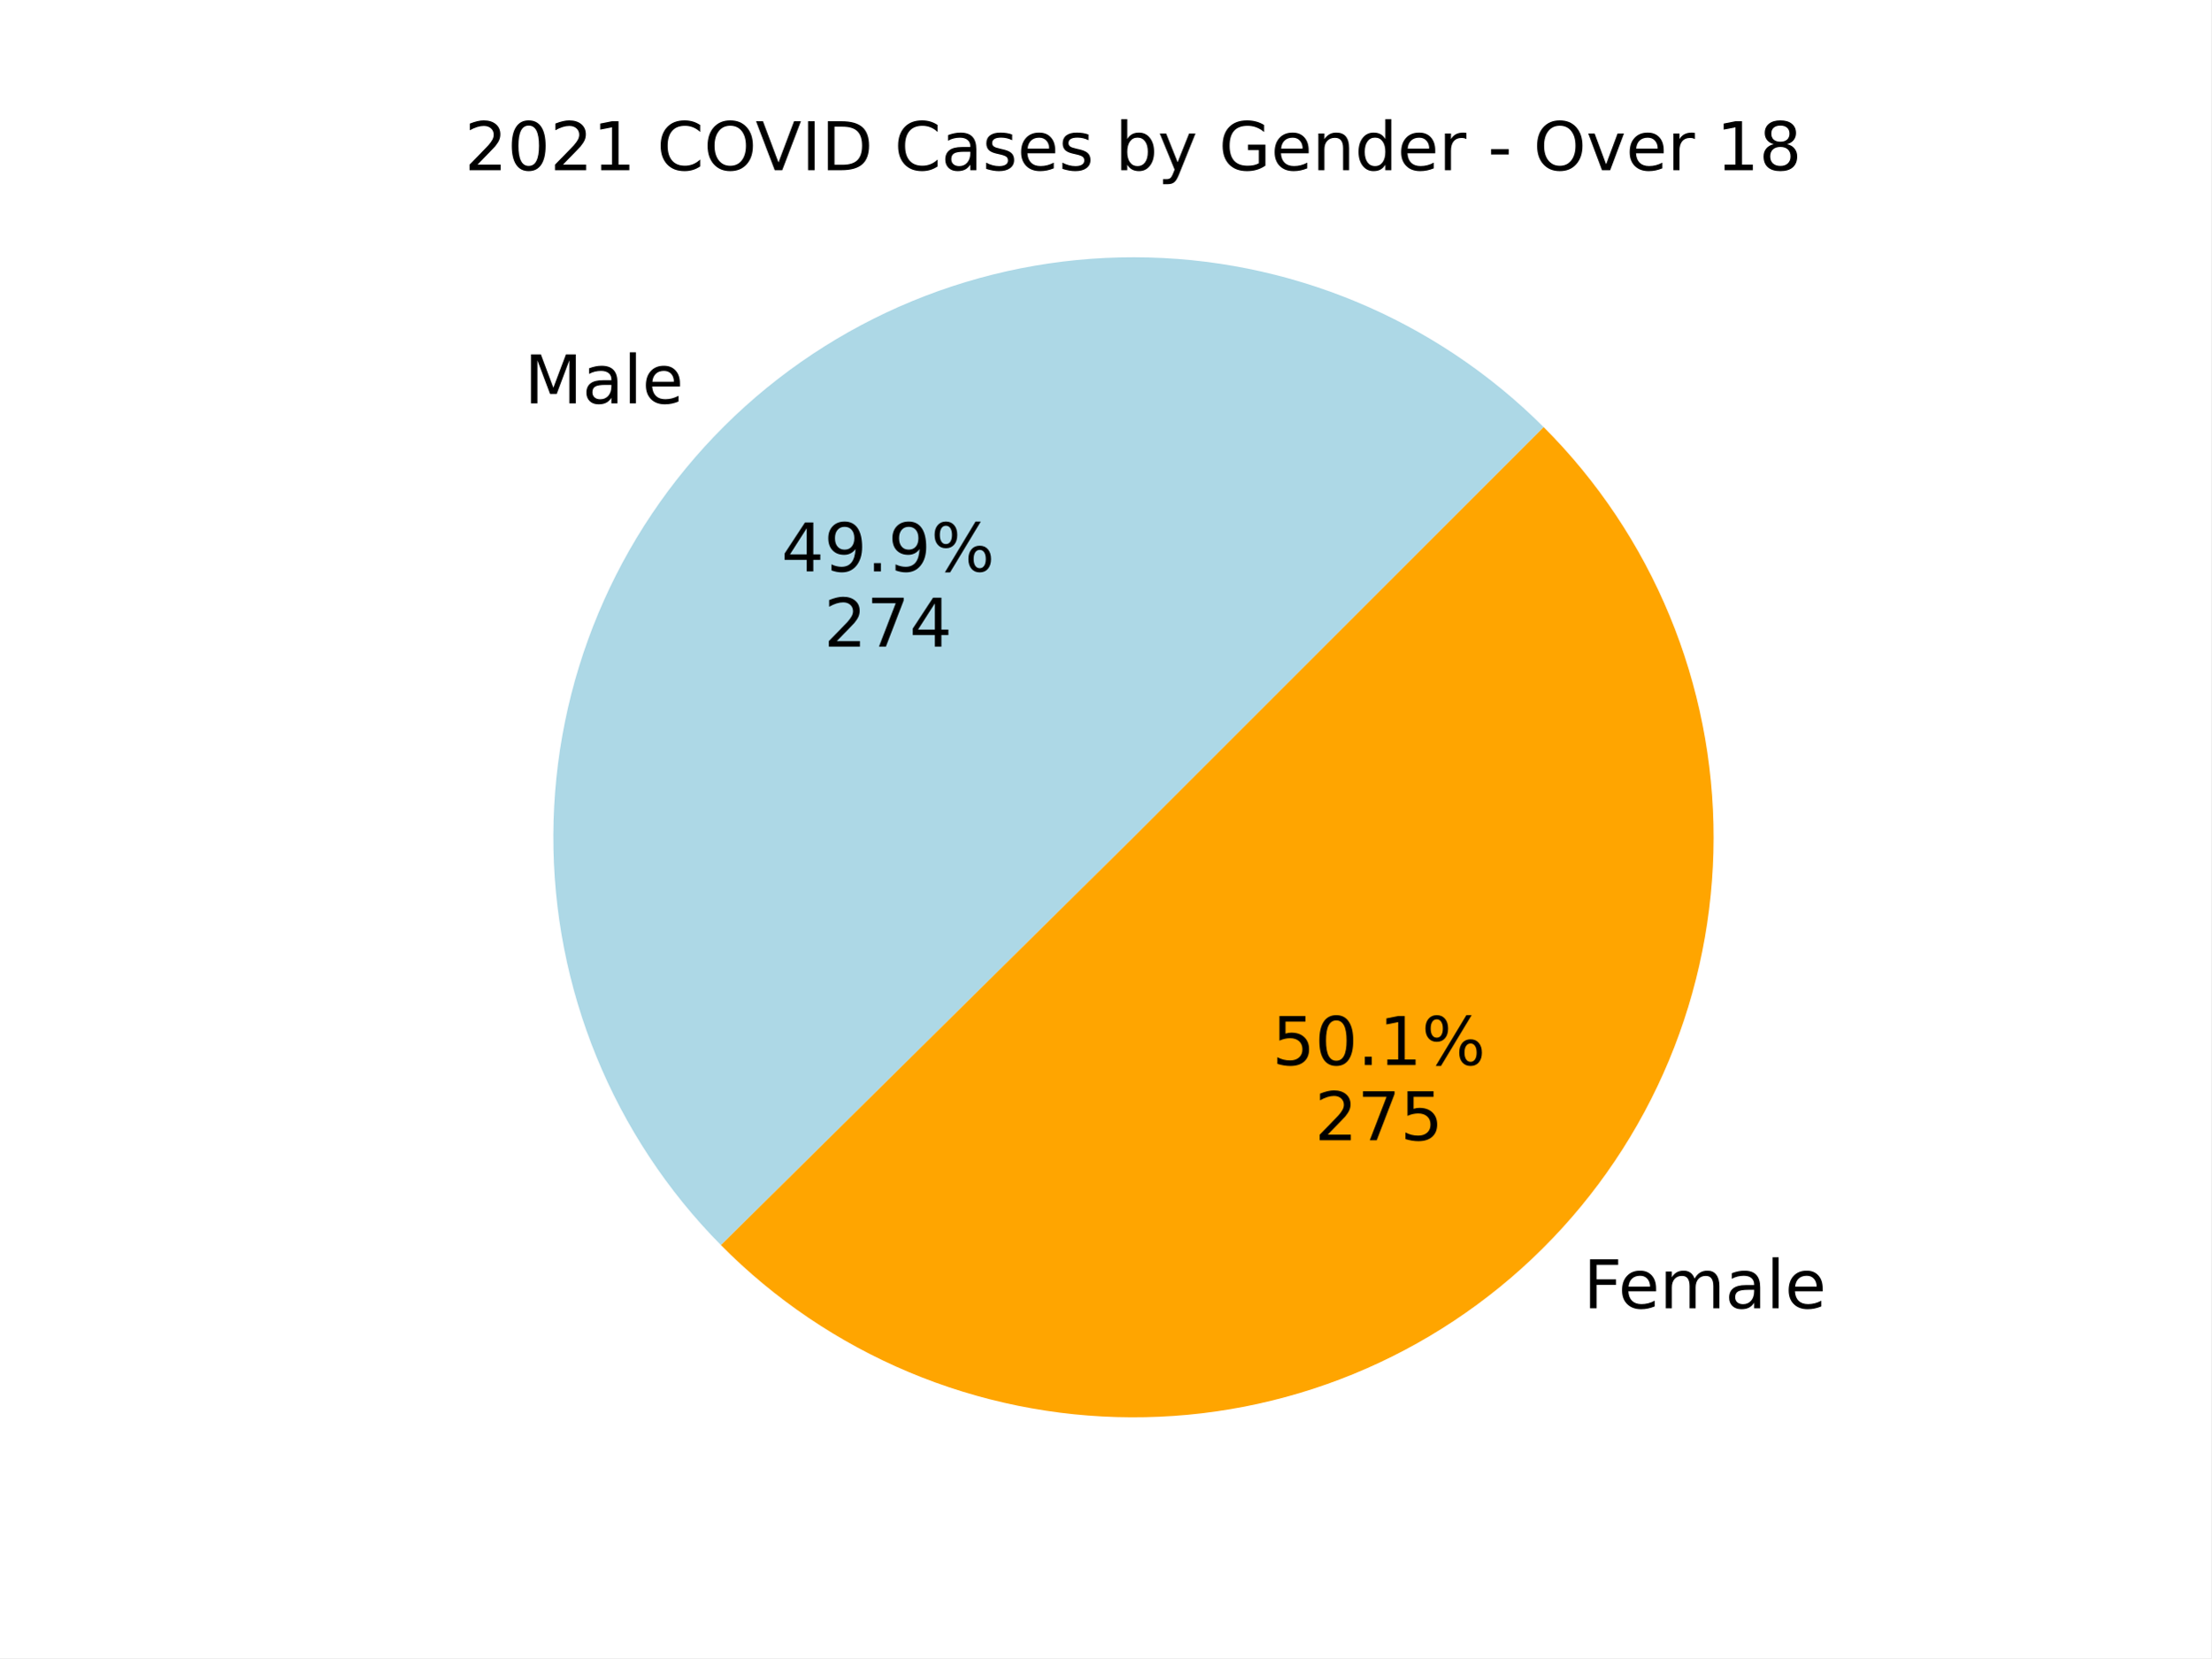
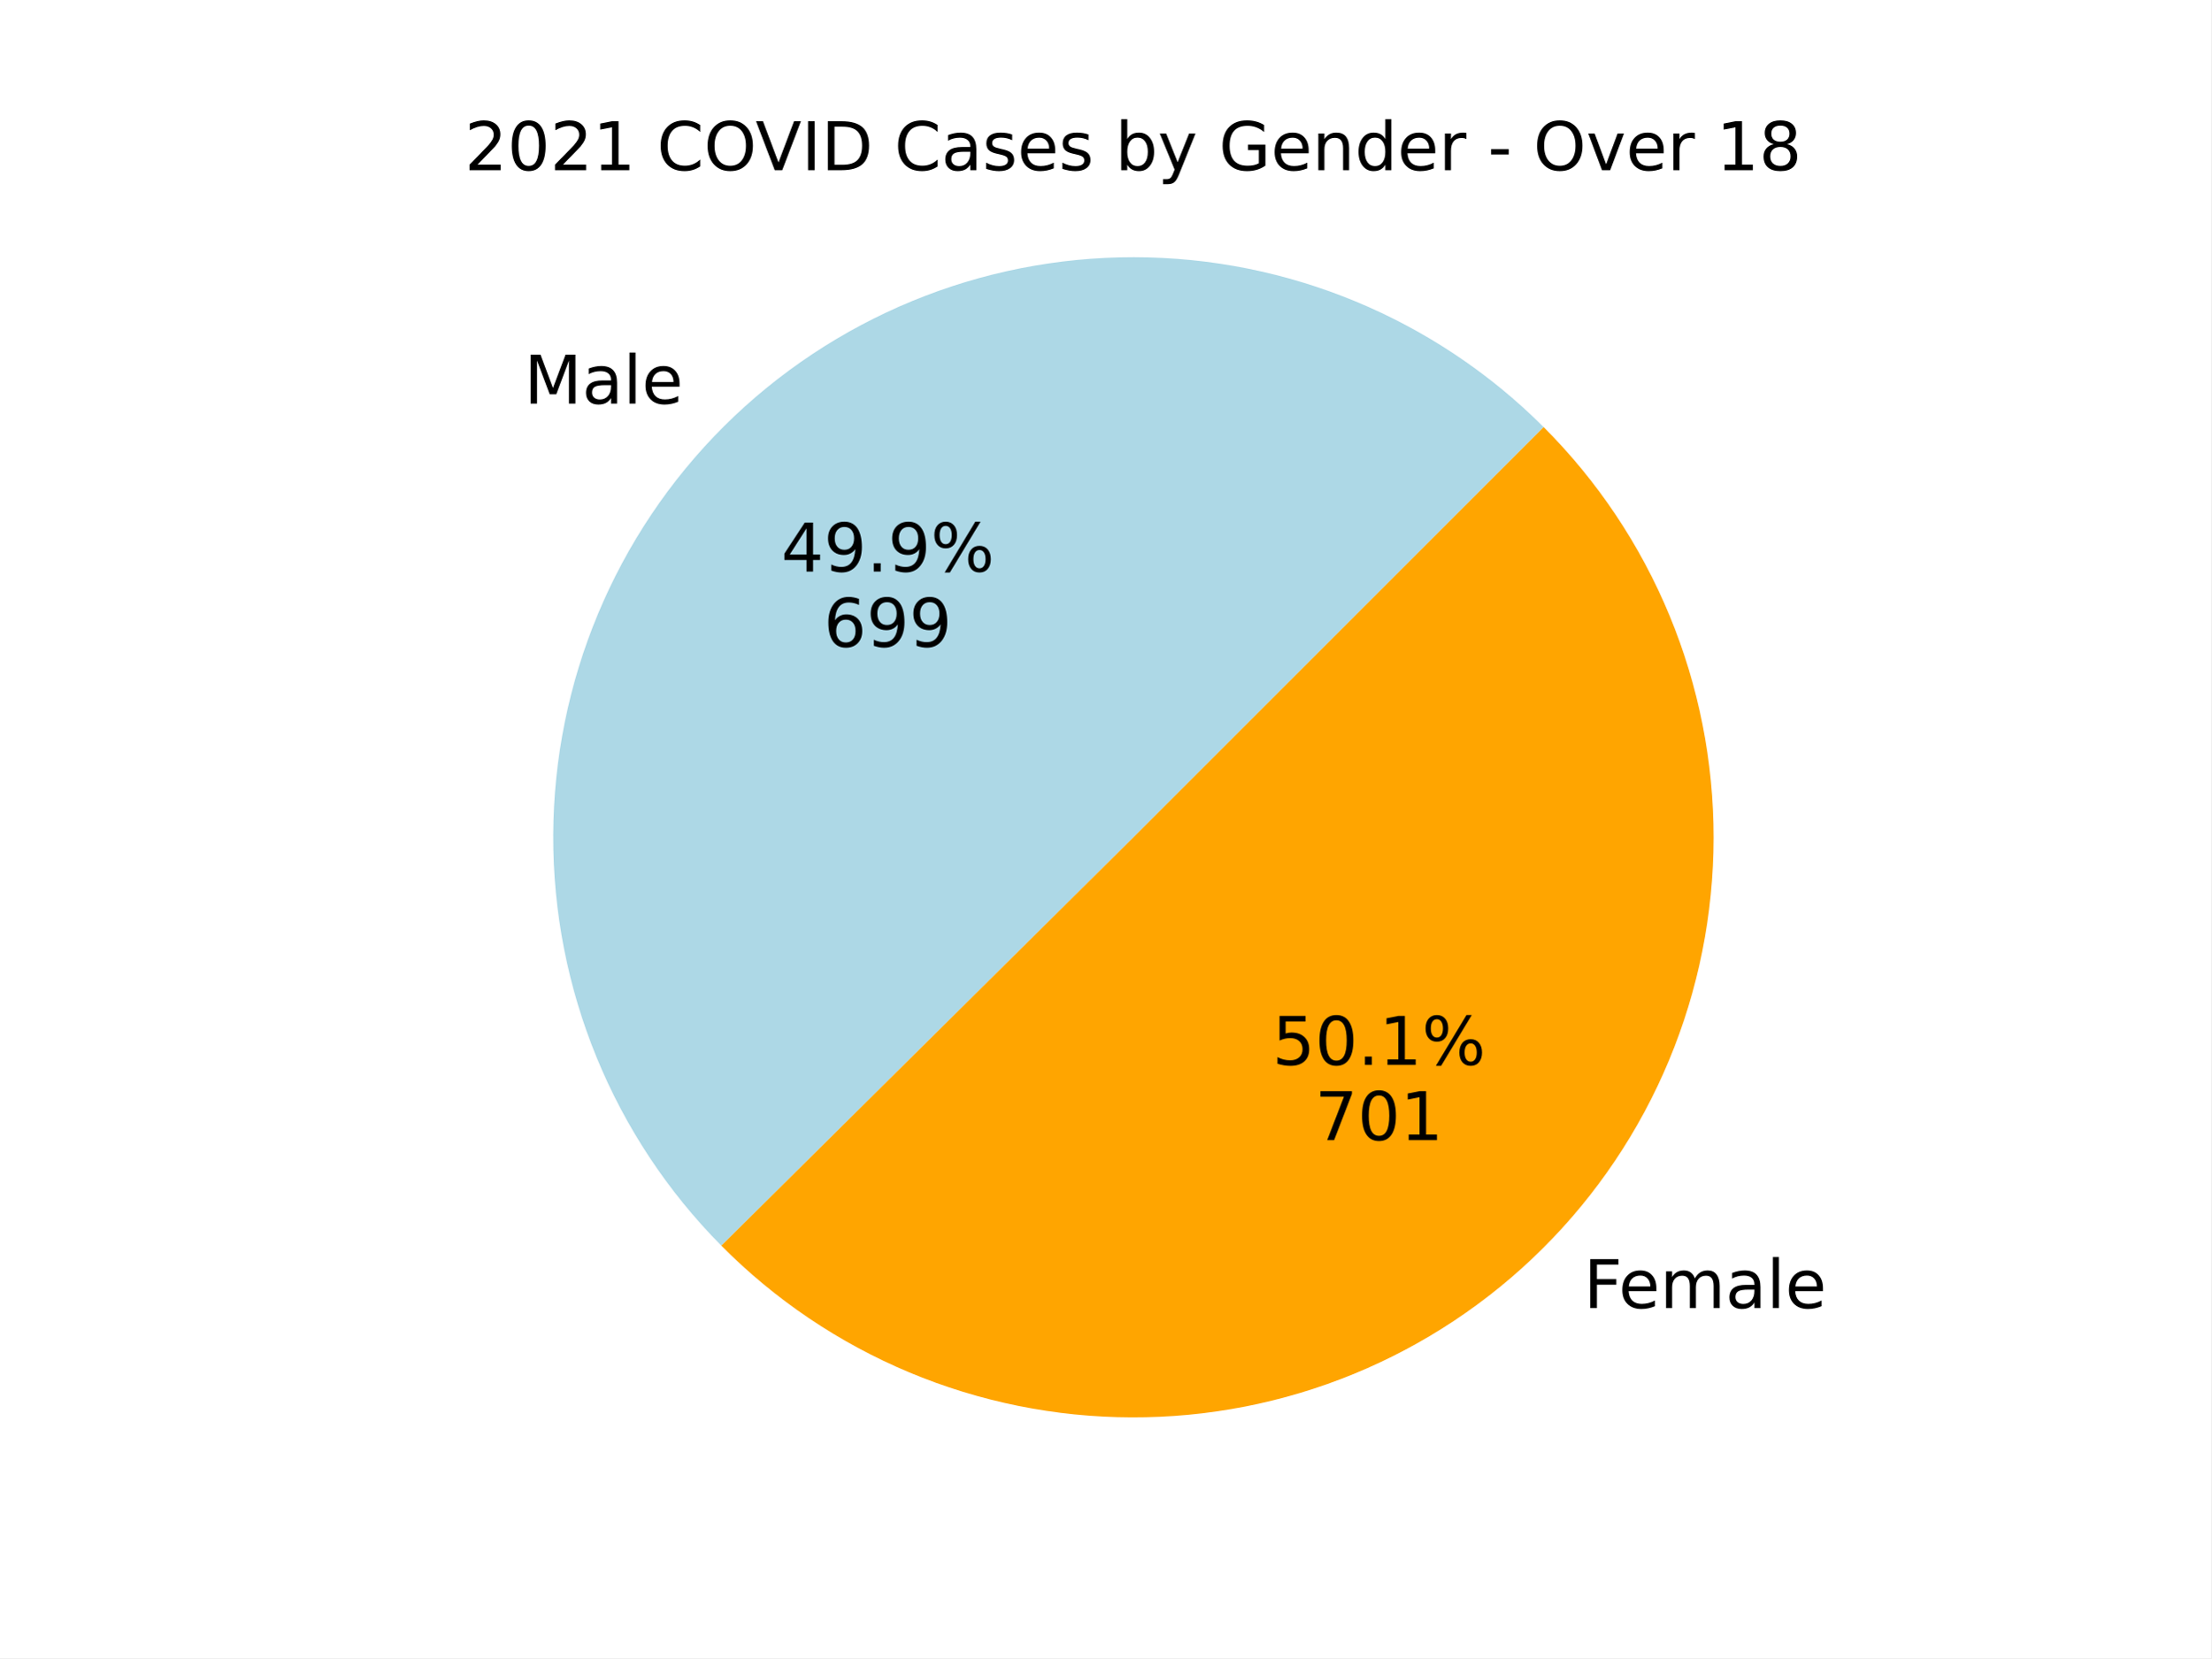
- <svg xmlns="http://www.w3.org/2000/svg" xmlns:xlink="http://www.w3.org/1999/xlink" height="345.6pt" version="1.1" viewBox="0 0 460.8 345.6" width="460.8pt">
+ <svg xmlns="http://www.w3.org/2000/svg" xmlns:xlink="http://www.w3.org/1999/xlink" width="460.8pt" height="345.6pt" viewBox="0 0 460.8 345.6" version="1.1">
  <defs>
-     <style type="text/css">*{stroke-linecap:butt;stroke-linejoin:round;}</style>
+     <style type="text/css">*{stroke-linejoin: round; stroke-linecap: butt}</style>
  </defs>
  <g id="figure_1">
    <g id="patch_1">
-       <path d="M 0 345.6  L 460.8 345.6  L 460.8 0  L 0 0  z " style="fill:#ffffff;" />
+       <path d="M 0 345.6  L 460.8 345.6  L 460.8 0  L 0 0  z " style="fill: #ffffff" />
    </g>
    <g id="axes_1">
      <g id="patch_2">
-         <path d="M 321.709 89.025  C 299.086 66.403 268.383 53.66 236.39 53.614  C 204.396 53.568 173.657 66.223 150.97 88.781  C 128.283 111.339 115.452 142.005 115.314 173.998  C 115.177 205.992 127.744 236.766 150.237 259.518  L 236.217 174.517  L 321.709 89.025  z " style="fill:#add8e6;" />
+         <path d="M 321.705 89.019  C 299.071 66.385 268.35 53.64 236.34 53.604  C 204.331 53.568 173.581 66.244 150.896 88.828  C 128.211 111.411 115.397 142.103 115.29 174.113  C 115.182 206.122 127.789 236.9 150.322 259.635  L 236.205 174.519  L 321.705 89.019  z " style="fill: #add8e6" />
      </g>
      <g id="patch_3">
-         <path d="M 150.237 259.518  C 161.42 270.83 174.726 279.824 189.39 285.985  C 204.055 292.145 219.792 295.351 235.698 295.42  C 251.604 295.488 267.368 292.417 282.085 286.382  C 296.802 280.348 310.184 271.468 321.464 260.253  C 332.743 249.038 341.699 235.707 347.818 221.025  C 353.936 206.342 357.098 190.596 357.12 174.69  C 357.143 158.784 354.027 143.029 347.95 128.329  C 341.874 113.63 332.956 100.273 321.709 89.025  L 236.217 174.517  L 150.237 259.518  z " style="fill:#ffa500;" />
+         <path d="M 150.322 259.635  C 161.515 270.929 174.827 279.906 189.494 286.048  C 204.161 292.191 219.896 295.381 235.798 295.434  C 251.699 295.488 267.456 292.404 282.164 286.36  C 296.871 280.316 310.244 271.43 321.513 260.211  C 332.782 248.993 341.728 235.66 347.838 220.98  C 353.948 206.299 357.102 190.556 357.12 174.655  C 357.138 158.754 354.019 143.004 347.942 128.31  C 341.865 113.615 332.949 100.263 321.705 89.019  L 236.205 174.519  L 150.322 259.635  z " style="fill: #ffa500" />
      </g>
      <g id="matplotlib.axis_1" />
      <g id="matplotlib.axis_2" />
      <g id="text_1">
-         <g transform="translate(109.2828 84.07075)scale(0.14 -0.14)">
+         <g transform="translate(109.2031 84.1215)scale(0.14 -0.14)">
          <defs>
-             <path d="M 9.812 72.906  L 24.516 72.906  L 43.109 23.297  L 61.812 72.906  L 76.516 72.906  L 76.516 0  L 66.891 0  L 66.891 64.016  L 48.094 14.016  L 38.188 14.016  L 19.391 64.016  L 19.391 0  L 9.812 0  z " id="DejaVuSans-77" />
-             <path d="M 34.281 27.484  Q 23.391 27.484 19.188 25  Q 14.984 22.516 14.984 16.5  Q 14.984 11.719 18.141 8.906  Q 21.297 6.109 26.703 6.109  Q 34.188 6.109 38.703 11.406  Q 43.219 16.703 43.219 25.484  L 43.219 27.484  z M 52.203 31.203  L 52.203 0  L 43.219 0  L 43.219 8.297  Q 40.141 3.328 35.547 0.953  Q 30.953 -1.422 24.312 -1.422  Q 15.922 -1.422 10.953 3.297  Q 6 8.016 6 15.922  Q 6 25.141 12.172 29.828  Q 18.359 34.516 30.609 34.516  L 43.219 34.516  L 43.219 35.406  Q 43.219 41.609 39.141 45  Q 35.062 48.391 27.688 48.391  Q 23 48.391 18.547 47.266  Q 14.109 46.141 10.016 43.891  L 10.016 52.203  Q 14.938 54.109 19.578 55.047  Q 24.219 56 28.609 56  Q 40.484 56 46.344 49.844  Q 52.203 43.703 52.203 31.203  z " id="DejaVuSans-97" />
-             <path d="M 9.422 75.984  L 18.406 75.984  L 18.406 0  L 9.422 0  z " id="DejaVuSans-108" />
-             <path d="M 56.203 29.594  L 56.203 25.203  L 14.891 25.203  Q 15.484 15.922 20.484 11.062  Q 25.484 6.203 34.422 6.203  Q 39.594 6.203 44.453 7.469  Q 49.312 8.734 54.109 11.281  L 54.109 2.781  Q 49.266 0.734 44.188 -0.344  Q 39.109 -1.422 33.891 -1.422  Q 20.797 -1.422 13.156 6.188  Q 5.516 13.812 5.516 26.812  Q 5.516 40.234 12.766 48.109  Q 20.016 56 32.328 56  Q 43.359 56 49.781 48.891  Q 56.203 41.797 56.203 29.594  z M 47.219 32.234  Q 47.125 39.594 43.094 43.984  Q 39.062 48.391 32.422 48.391  Q 24.906 48.391 20.391 44.141  Q 15.875 39.891 15.188 32.172  z " id="DejaVuSans-101" />
+             <path id="DejaVuSans-4d" d="M 628 4666  L 1569 4666  L 2759 1491  L 3956 4666  L 4897 4666  L 4897 0  L 4281 0  L 4281 4097  L 3078 897  L 2444 897  L 1241 4097  L 1241 0  L 628 0  L 628 4666  z " transform="scale(0.015625)" />
+             <path id="DejaVuSans-61" d="M 2194 1759  Q 1497 1759 1228 1600  Q 959 1441 959 1056  Q 959 750 1161 570  Q 1363 391 1709 391  Q 2188 391 2477 730  Q 2766 1069 2766 1631  L 2766 1759  L 2194 1759  z M 3341 1997  L 3341 0  L 2766 0  L 2766 531  Q 2569 213 2275 61  Q 1981 -91 1556 -91  Q 1019 -91 701 211  Q 384 513 384 1019  Q 384 1609 779 1909  Q 1175 2209 1959 2209  L 2766 2209  L 2766 2266  Q 2766 2663 2505 2880  Q 2244 3097 1772 3097  Q 1472 3097 1187 3025  Q 903 2953 641 2809  L 641 3341  Q 956 3463 1253 3523  Q 1550 3584 1831 3584  Q 2591 3584 2966 3190  Q 3341 2797 3341 1997  z " transform="scale(0.015625)" />
+             <path id="DejaVuSans-6c" d="M 603 4863  L 1178 4863  L 1178 0  L 603 0  L 603 4863  z " transform="scale(0.015625)" />
+             <path id="DejaVuSans-65" d="M 3597 1894  L 3597 1613  L 953 1613  Q 991 1019 1311 708  Q 1631 397 2203 397  Q 2534 397 2845 478  Q 3156 559 3463 722  L 3463 178  Q 3153 47 2828 -22  Q 2503 -91 2169 -91  Q 1331 -91 842 396  Q 353 884 353 1716  Q 353 2575 817 3079  Q 1281 3584 2069 3584  Q 2775 3584 3186 3129  Q 3597 2675 3597 1894  z M 3022 2063  Q 3016 2534 2758 2815  Q 2500 3097 2075 3097  Q 1594 3097 1305 2825  Q 1016 2553 972 2059  L 3022 2063  z " transform="scale(0.015625)" />
          </defs>
-           <use xlink:href="#DejaVuSans-77" />
-           <use x="86.279" xlink:href="#DejaVuSans-97" />
-           <use x="147.559" xlink:href="#DejaVuSans-108" />
-           <use x="175.342" xlink:href="#DejaVuSans-101" />
+           <use xlink:href="#DejaVuSans-4d" />
+           <use xlink:href="#DejaVuSans-61" x="86.279" />
+           <use xlink:href="#DejaVuSans-6c" x="147.559" />
+           <use xlink:href="#DejaVuSans-65" x="175.342" />
        </g>
      </g>
      <g id="text_2">
-         <g transform="translate(162.8317 119.1003)scale(0.14 -0.14)">
+         <g transform="translate(162.7827 119.129)scale(0.14 -0.14)">
          <defs>
-             <path d="M 37.797 64.312  L 12.891 25.391  L 37.797 25.391  z M 35.203 72.906  L 47.609 72.906  L 47.609 25.391  L 58.016 25.391  L 58.016 17.188  L 47.609 17.188  L 47.609 0  L 37.797 0  L 37.797 17.188  L 4.891 17.188  L 4.891 26.703  z " id="DejaVuSans-52" />
-             <path d="M 10.984 1.516  L 10.984 10.5  Q 14.703 8.734 18.5 7.812  Q 22.312 6.891 25.984 6.891  Q 35.75 6.891 40.891 13.453  Q 46.047 20.016 46.781 33.406  Q 43.953 29.203 39.594 26.953  Q 35.25 24.703 29.984 24.703  Q 19.047 24.703 12.672 31.312  Q 6.297 37.938 6.297 49.422  Q 6.297 60.641 12.938 67.422  Q 19.578 74.219 30.609 74.219  Q 43.266 74.219 49.922 64.516  Q 56.594 54.828 56.594 36.375  Q 56.594 19.141 48.406 8.859  Q 40.234 -1.422 26.422 -1.422  Q 22.703 -1.422 18.891 -0.688  Q 15.094 0.047 10.984 1.516  z M 30.609 32.422  Q 37.25 32.422 41.125 36.953  Q 45.016 41.5 45.016 49.422  Q 45.016 57.281 41.125 61.844  Q 37.25 66.406 30.609 66.406  Q 23.969 66.406 20.094 61.844  Q 16.219 57.281 16.219 49.422  Q 16.219 41.5 20.094 36.953  Q 23.969 32.422 30.609 32.422  z " id="DejaVuSans-57" />
-             <path d="M 10.688 12.406  L 21 12.406  L 21 0  L 10.688 0  z " id="DejaVuSans-46" />
-             <path d="M 72.703 32.078  Q 68.453 32.078 66.031 28.469  Q 63.625 24.859 63.625 18.406  Q 63.625 12.062 66.031 8.422  Q 68.453 4.781 72.703 4.781  Q 76.859 4.781 79.266 8.422  Q 81.688 12.062 81.688 18.406  Q 81.688 24.812 79.266 28.438  Q 76.859 32.078 72.703 32.078  z M 72.703 38.281  Q 80.422 38.281 84.953 32.906  Q 89.5 27.547 89.5 18.406  Q 89.5 9.281 84.938 3.922  Q 80.375 -1.422 72.703 -1.422  Q 64.891 -1.422 60.344 3.922  Q 55.812 9.281 55.812 18.406  Q 55.812 27.594 60.375 32.938  Q 64.938 38.281 72.703 38.281  z M 22.312 68.016  Q 18.109 68.016 15.688 64.375  Q 13.281 60.75 13.281 54.391  Q 13.281 47.953 15.672 44.328  Q 18.062 40.719 22.312 40.719  Q 26.562 40.719 28.969 44.328  Q 31.391 47.953 31.391 54.391  Q 31.391 60.688 28.953 64.344  Q 26.516 68.016 22.312 68.016  z M 66.406 74.219  L 74.219 74.219  L 28.609 -1.422  L 20.797 -1.422  z M 22.312 74.219  Q 30.031 74.219 34.609 68.875  Q 39.203 63.531 39.203 54.391  Q 39.203 45.172 34.641 39.844  Q 30.078 34.516 22.312 34.516  Q 14.547 34.516 10.031 39.859  Q 5.516 45.219 5.516 54.391  Q 5.516 63.484 10.047 68.844  Q 14.594 74.219 22.312 74.219  z " id="DejaVuSans-37" />
+             <path id="DejaVuSans-34" d="M 2419 4116  L 825 1625  L 2419 1625  L 2419 4116  z M 2253 4666  L 3047 4666  L 3047 1625  L 3713 1625  L 3713 1100  L 3047 1100  L 3047 0  L 2419 0  L 2419 1100  L 313 1100  L 313 1709  L 2253 4666  z " transform="scale(0.015625)" />
+             <path id="DejaVuSans-39" d="M 703 97  L 703 672  Q 941 559 1184 500  Q 1428 441 1663 441  Q 2288 441 2617 861  Q 2947 1281 2994 2138  Q 2813 1869 2534 1725  Q 2256 1581 1919 1581  Q 1219 1581 811 2004  Q 403 2428 403 3163  Q 403 3881 828 4315  Q 1253 4750 1959 4750  Q 2769 4750 3195 4129  Q 3622 3509 3622 2328  Q 3622 1225 3098 567  Q 2575 -91 1691 -91  Q 1453 -91 1209 -44  Q 966 3 703 97  z M 1959 2075  Q 2384 2075 2632 2365  Q 2881 2656 2881 3163  Q 2881 3666 2632 3958  Q 2384 4250 1959 4250  Q 1534 4250 1286 3958  Q 1038 3666 1038 3163  Q 1038 2656 1286 2365  Q 1534 2075 1959 2075  z " transform="scale(0.015625)" />
+             <path id="DejaVuSans-2e" d="M 684 794  L 1344 794  L 1344 0  L 684 0  L 684 794  z " transform="scale(0.015625)" />
+             <path id="DejaVuSans-25" d="M 4653 2053  Q 4381 2053 4226 1822  Q 4072 1591 4072 1178  Q 4072 772 4226 539  Q 4381 306 4653 306  Q 4919 306 5073 539  Q 5228 772 5228 1178  Q 5228 1588 5073 1820  Q 4919 2053 4653 2053  z M 4653 2450  Q 5147 2450 5437 2106  Q 5728 1763 5728 1178  Q 5728 594 5436 251  Q 5144 -91 4653 -91  Q 4153 -91 3862 251  Q 3572 594 3572 1178  Q 3572 1766 3864 2108  Q 4156 2450 4653 2450  z M 1428 4353  Q 1159 4353 1004 4120  Q 850 3888 850 3481  Q 850 3069 1003 2837  Q 1156 2606 1428 2606  Q 1700 2606 1854 2837  Q 2009 3069 2009 3481  Q 2009 3884 1853 4118  Q 1697 4353 1428 4353  z M 4250 4750  L 4750 4750  L 1831 -91  L 1331 -91  L 4250 4750  z M 1428 4750  Q 1922 4750 2215 4408  Q 2509 4066 2509 3481  Q 2509 2891 2217 2550  Q 1925 2209 1428 2209  Q 931 2209 642 2551  Q 353 2894 353 3481  Q 353 4063 643 4406  Q 934 4750 1428 4750  z " transform="scale(0.015625)" />
          </defs>
-           <use xlink:href="#DejaVuSans-52" />
-           <use x="63.623" xlink:href="#DejaVuSans-57" />
-           <use x="127.246" xlink:href="#DejaVuSans-46" />
-           <use x="159.033" xlink:href="#DejaVuSans-57" />
-           <use x="222.656" xlink:href="#DejaVuSans-37" />
+           <use xlink:href="#DejaVuSans-34" />
+           <use xlink:href="#DejaVuSans-39" x="63.623" />
+           <use xlink:href="#DejaVuSans-2e" x="127.246" />
+           <use xlink:href="#DejaVuSans-39" x="159.033" />
+           <use xlink:href="#DejaVuSans-25" x="222.656" />
        </g>
-         <g transform="translate(171.7075 134.7772)scale(0.14 -0.14)">
+         <g transform="translate(171.6585 134.8059)scale(0.14 -0.14)">
          <defs>
-             <path d="M 19.188 8.297  L 53.609 8.297  L 53.609 0  L 7.328 0  L 7.328 8.297  Q 12.938 14.109 22.625 23.891  Q 32.328 33.688 34.812 36.531  Q 39.547 41.844 41.422 45.531  Q 43.312 49.219 43.312 52.781  Q 43.312 58.594 39.234 62.25  Q 35.156 65.922 28.609 65.922  Q 23.969 65.922 18.812 64.312  Q 13.672 62.703 7.812 59.422  L 7.812 69.391  Q 13.766 71.781 18.938 73  Q 24.125 74.219 28.422 74.219  Q 39.75 74.219 46.484 68.547  Q 53.219 62.891 53.219 53.422  Q 53.219 48.922 51.531 44.891  Q 49.859 40.875 45.406 35.406  Q 44.188 33.984 37.641 27.219  Q 31.109 20.453 19.188 8.297  z " id="DejaVuSans-50" />
-             <path d="M 8.203 72.906  L 55.078 72.906  L 55.078 68.703  L 28.609 0  L 18.312 0  L 43.219 64.594  L 8.203 64.594  z " id="DejaVuSans-55" />
+             <path id="DejaVuSans-36" d="M 2113 2584  Q 1688 2584 1439 2293  Q 1191 2003 1191 1497  Q 1191 994 1439 701  Q 1688 409 2113 409  Q 2538 409 2786 701  Q 3034 994 3034 1497  Q 3034 2003 2786 2293  Q 2538 2584 2113 2584  z M 3366 4563  L 3366 3988  Q 3128 4100 2886 4159  Q 2644 4219 2406 4219  Q 1781 4219 1451 3797  Q 1122 3375 1075 2522  Q 1259 2794 1537 2939  Q 1816 3084 2150 3084  Q 2853 3084 3261 2657  Q 3669 2231 3669 1497  Q 3669 778 3244 343  Q 2819 -91 2113 -91  Q 1303 -91 875 529  Q 447 1150 447 2328  Q 447 3434 972 4092  Q 1497 4750 2381 4750  Q 2619 4750 2861 4703  Q 3103 4656 3366 4563  z " transform="scale(0.015625)" />
          </defs>
-           <use xlink:href="#DejaVuSans-50" />
-           <use x="63.623" xlink:href="#DejaVuSans-55" />
-           <use x="127.246" xlink:href="#DejaVuSans-52" />
+           <use xlink:href="#DejaVuSans-36" />
+           <use xlink:href="#DejaVuSans-39" x="63.623" />
+           <use xlink:href="#DejaVuSans-39" x="127.246" />
        </g>
      </g>
      <g id="text_3">
-         <g transform="translate(329.9883 272.69)scale(0.14 -0.14)">
+         <g transform="translate(330.0437 272.6437)scale(0.14 -0.14)">
          <defs>
-             <path d="M 9.812 72.906  L 51.703 72.906  L 51.703 64.594  L 19.672 64.594  L 19.672 43.109  L 48.578 43.109  L 48.578 34.812  L 19.672 34.812  L 19.672 0  L 9.812 0  z " id="DejaVuSans-70" />
-             <path d="M 52 44.188  Q 55.375 50.25 60.062 53.125  Q 64.75 56 71.094 56  Q 79.641 56 84.281 50.016  Q 88.922 44.047 88.922 33.016  L 88.922 0  L 79.891 0  L 79.891 32.719  Q 79.891 40.578 77.094 44.375  Q 74.312 48.188 68.609 48.188  Q 61.625 48.188 57.562 43.547  Q 53.516 38.922 53.516 30.906  L 53.516 0  L 44.484 0  L 44.484 32.719  Q 44.484 40.625 41.703 44.406  Q 38.922 48.188 33.109 48.188  Q 26.219 48.188 22.156 43.531  Q 18.109 38.875 18.109 30.906  L 18.109 0  L 9.078 0  L 9.078 54.688  L 18.109 54.688  L 18.109 46.188  Q 21.188 51.219 25.484 53.609  Q 29.781 56 35.688 56  Q 41.656 56 45.828 52.969  Q 50 49.953 52 44.188  z " id="DejaVuSans-109" />
+             <path id="DejaVuSans-46" d="M 628 4666  L 3309 4666  L 3309 4134  L 1259 4134  L 1259 2759  L 3109 2759  L 3109 2228  L 1259 2228  L 1259 0  L 628 0  L 628 4666  z " transform="scale(0.015625)" />
+             <path id="DejaVuSans-6d" d="M 3328 2828  Q 3544 3216 3844 3400  Q 4144 3584 4550 3584  Q 5097 3584 5394 3201  Q 5691 2819 5691 2113  L 5691 0  L 5113 0  L 5113 2094  Q 5113 2597 4934 2840  Q 4756 3084 4391 3084  Q 3944 3084 3684 2787  Q 3425 2491 3425 1978  L 3425 0  L 2847 0  L 2847 2094  Q 2847 2600 2669 2842  Q 2491 3084 2119 3084  Q 1678 3084 1418 2786  Q 1159 2488 1159 1978  L 1159 0  L 581 0  L 581 3500  L 1159 3500  L 1159 2956  Q 1356 3278 1631 3431  Q 1906 3584 2284 3584  Q 2666 3584 2933 3390  Q 3200 3197 3328 2828  z " transform="scale(0.015625)" />
          </defs>
-           <use xlink:href="#DejaVuSans-70" />
-           <use x="52.02" xlink:href="#DejaVuSans-101" />
-           <use x="113.543" xlink:href="#DejaVuSans-109" />
-           <use x="210.955" xlink:href="#DejaVuSans-97" />
-           <use x="272.234" xlink:href="#DejaVuSans-108" />
-           <use x="300.018" xlink:href="#DejaVuSans-101" />
+           <use xlink:href="#DejaVuSans-46" />
+           <use xlink:href="#DejaVuSans-65" x="52.02" />
+           <use xlink:href="#DejaVuSans-6d" x="113.543" />
+           <use xlink:href="#DejaVuSans-61" x="210.955" />
+           <use xlink:href="#DejaVuSans-6c" x="272.234" />
+           <use xlink:href="#DejaVuSans-65" x="300.018" />
        </g>
      </g>
      <g id="text_4">
-         <g transform="translate(265.1278 221.9835)scale(0.14 -0.14)">
+         <g transform="translate(265.1525 221.9593)scale(0.14 -0.14)">
          <defs>
-             <path d="M 10.797 72.906  L 49.516 72.906  L 49.516 64.594  L 19.828 64.594  L 19.828 46.734  Q 21.969 47.469 24.109 47.828  Q 26.266 48.188 28.422 48.188  Q 40.625 48.188 47.75 41.5  Q 54.891 34.812 54.891 23.391  Q 54.891 11.625 47.562 5.094  Q 40.234 -1.422 26.906 -1.422  Q 22.312 -1.422 17.547 -0.641  Q 12.797 0.141 7.719 1.703  L 7.719 11.625  Q 12.109 9.234 16.797 8.062  Q 21.484 6.891 26.703 6.891  Q 35.156 6.891 40.078 11.328  Q 45.016 15.766 45.016 23.391  Q 45.016 31 40.078 35.438  Q 35.156 39.891 26.703 39.891  Q 22.75 39.891 18.812 39.016  Q 14.891 38.141 10.797 36.281  z " id="DejaVuSans-53" />
-             <path d="M 31.781 66.406  Q 24.172 66.406 20.328 58.906  Q 16.5 51.422 16.5 36.375  Q 16.5 21.391 20.328 13.891  Q 24.172 6.391 31.781 6.391  Q 39.453 6.391 43.281 13.891  Q 47.125 21.391 47.125 36.375  Q 47.125 51.422 43.281 58.906  Q 39.453 66.406 31.781 66.406  z M 31.781 74.219  Q 44.047 74.219 50.516 64.516  Q 56.984 54.828 56.984 36.375  Q 56.984 17.969 50.516 8.266  Q 44.047 -1.422 31.781 -1.422  Q 19.531 -1.422 13.062 8.266  Q 6.594 17.969 6.594 36.375  Q 6.594 54.828 13.062 64.516  Q 19.531 74.219 31.781 74.219  z " id="DejaVuSans-48" />
-             <path d="M 12.406 8.297  L 28.516 8.297  L 28.516 63.922  L 10.984 60.406  L 10.984 69.391  L 28.422 72.906  L 38.281 72.906  L 38.281 8.297  L 54.391 8.297  L 54.391 0  L 12.406 0  z " id="DejaVuSans-49" />
+             <path id="DejaVuSans-35" d="M 691 4666  L 3169 4666  L 3169 4134  L 1269 4134  L 1269 2991  Q 1406 3038 1543 3061  Q 1681 3084 1819 3084  Q 2600 3084 3056 2656  Q 3513 2228 3513 1497  Q 3513 744 3044 326  Q 2575 -91 1722 -91  Q 1428 -91 1123 -41  Q 819 9 494 109  L 494 744  Q 775 591 1075 516  Q 1375 441 1709 441  Q 2250 441 2565 725  Q 2881 1009 2881 1497  Q 2881 1984 2565 2268  Q 2250 2553 1709 2553  Q 1456 2553 1204 2497  Q 953 2441 691 2322  L 691 4666  z " transform="scale(0.015625)" />
+             <path id="DejaVuSans-30" d="M 2034 4250  Q 1547 4250 1301 3770  Q 1056 3291 1056 2328  Q 1056 1369 1301 889  Q 1547 409 2034 409  Q 2525 409 2770 889  Q 3016 1369 3016 2328  Q 3016 3291 2770 3770  Q 2525 4250 2034 4250  z M 2034 4750  Q 2819 4750 3233 4129  Q 3647 3509 3647 2328  Q 3647 1150 3233 529  Q 2819 -91 2034 -91  Q 1250 -91 836 529  Q 422 1150 422 2328  Q 422 3509 836 4129  Q 1250 4750 2034 4750  z " transform="scale(0.015625)" />
+             <path id="DejaVuSans-31" d="M 794 531  L 1825 531  L 1825 4091  L 703 3866  L 703 4441  L 1819 4666  L 2450 4666  L 2450 531  L 3481 531  L 3481 0  L 794 0  L 794 531  z " transform="scale(0.015625)" />
          </defs>
-           <use xlink:href="#DejaVuSans-53" />
-           <use x="63.623" xlink:href="#DejaVuSans-48" />
-           <use x="127.246" xlink:href="#DejaVuSans-46" />
-           <use x="159.033" xlink:href="#DejaVuSans-49" />
-           <use x="222.656" xlink:href="#DejaVuSans-37" />
+           <use xlink:href="#DejaVuSans-35" />
+           <use xlink:href="#DejaVuSans-30" x="63.623" />
+           <use xlink:href="#DejaVuSans-2e" x="127.246" />
+           <use xlink:href="#DejaVuSans-31" x="159.033" />
+           <use xlink:href="#DejaVuSans-25" x="222.656" />
        </g>
-         <g transform="translate(274.0036 237.6605)scale(0.14 -0.14)">
-           <use xlink:href="#DejaVuSans-50" />
-           <use x="63.623" xlink:href="#DejaVuSans-55" />
-           <use x="127.246" xlink:href="#DejaVuSans-53" />
+         <g transform="translate(274.0283 237.6362)scale(0.14 -0.14)">
+           <defs>
+             <path id="DejaVuSans-37" d="M 525 4666  L 3525 4666  L 3525 4397  L 1831 0  L 1172 0  L 2766 4134  L 525 4134  L 525 4666  z " transform="scale(0.015625)" />
+           </defs>
+           <use xlink:href="#DejaVuSans-37" />
+           <use xlink:href="#DejaVuSans-30" x="63.623" />
+           <use xlink:href="#DejaVuSans-31" x="127.246" />
        </g>
      </g>
      <g id="text_5">
        <g transform="translate(96.82063 35.472)scale(0.14 -0.14)">
          <defs>
-             <path id="DejaVuSans-32" />
-             <path d="M 64.406 67.281  L 64.406 56.891  Q 59.422 61.531 53.781 63.812  Q 48.141 66.109 41.797 66.109  Q 29.297 66.109 22.656 58.469  Q 16.016 50.828 16.016 36.375  Q 16.016 21.969 22.656 14.328  Q 29.297 6.688 41.797 6.688  Q 48.141 6.688 53.781 8.984  Q 59.422 11.281 64.406 15.922  L 64.406 5.609  Q 59.234 2.094 53.438 0.328  Q 47.656 -1.422 41.219 -1.422  Q 24.656 -1.422 15.125 8.703  Q 5.609 18.844 5.609 36.375  Q 5.609 53.953 15.125 64.078  Q 24.656 74.219 41.219 74.219  Q 47.75 74.219 53.531 72.484  Q 59.328 70.75 64.406 67.281  z " id="DejaVuSans-67" />
-             <path d="M 39.406 66.219  Q 28.656 66.219 22.328 58.203  Q 16.016 50.203 16.016 36.375  Q 16.016 22.609 22.328 14.594  Q 28.656 6.594 39.406 6.594  Q 50.141 6.594 56.422 14.594  Q 62.703 22.609 62.703 36.375  Q 62.703 50.203 56.422 58.203  Q 50.141 66.219 39.406 66.219  z M 39.406 74.219  Q 54.734 74.219 63.906 63.938  Q 73.094 53.656 73.094 36.375  Q 73.094 19.141 63.906 8.859  Q 54.734 -1.422 39.406 -1.422  Q 24.031 -1.422 14.812 8.828  Q 5.609 19.094 5.609 36.375  Q 5.609 53.656 14.812 63.938  Q 24.031 74.219 39.406 74.219  z " id="DejaVuSans-79" />
-             <path d="M 28.609 0  L 0.781 72.906  L 11.078 72.906  L 34.188 11.531  L 57.328 72.906  L 67.578 72.906  L 39.797 0  z " id="DejaVuSans-86" />
-             <path d="M 9.812 72.906  L 19.672 72.906  L 19.672 0  L 9.812 0  z " id="DejaVuSans-73" />
-             <path d="M 19.672 64.797  L 19.672 8.109  L 31.594 8.109  Q 46.688 8.109 53.688 14.938  Q 60.688 21.781 60.688 36.531  Q 60.688 51.172 53.688 57.984  Q 46.688 64.797 31.594 64.797  z M 9.812 72.906  L 30.078 72.906  Q 51.266 72.906 61.172 64.094  Q 71.094 55.281 71.094 36.531  Q 71.094 17.672 61.125 8.828  Q 51.172 0 30.078 0  L 9.812 0  z " id="DejaVuSans-68" />
-             <path d="M 44.281 53.078  L 44.281 44.578  Q 40.484 46.531 36.375 47.5  Q 32.281 48.484 27.875 48.484  Q 21.188 48.484 17.844 46.438  Q 14.5 44.391 14.5 40.281  Q 14.5 37.156 16.891 35.375  Q 19.281 33.594 26.516 31.984  L 29.594 31.297  Q 39.156 29.25 43.188 25.516  Q 47.219 21.781 47.219 15.094  Q 47.219 7.469 41.188 3.016  Q 35.156 -1.422 24.609 -1.422  Q 20.219 -1.422 15.453 -0.562  Q 10.688 0.297 5.422 2  L 5.422 11.281  Q 10.406 8.688 15.234 7.391  Q 20.062 6.109 24.812 6.109  Q 31.156 6.109 34.562 8.281  Q 37.984 10.453 37.984 14.406  Q 37.984 18.062 35.516 20.016  Q 33.062 21.969 24.703 23.781  L 21.578 24.516  Q 13.234 26.266 9.516 29.906  Q 5.812 33.547 5.812 39.891  Q 5.812 47.609 11.281 51.797  Q 16.75 56 26.812 56  Q 31.781 56 36.172 55.266  Q 40.578 54.547 44.281 53.078  z " id="DejaVuSans-115" />
-             <path d="M 48.688 27.297  Q 48.688 37.203 44.609 42.844  Q 40.531 48.484 33.406 48.484  Q 26.266 48.484 22.188 42.844  Q 18.109 37.203 18.109 27.297  Q 18.109 17.391 22.188 11.75  Q 26.266 6.109 33.406 6.109  Q 40.531 6.109 44.609 11.75  Q 48.688 17.391 48.688 27.297  z M 18.109 46.391  Q 20.953 51.266 25.266 53.625  Q 29.594 56 35.594 56  Q 45.562 56 51.781 48.094  Q 58.016 40.188 58.016 27.297  Q 58.016 14.406 51.781 6.484  Q 45.562 -1.422 35.594 -1.422  Q 29.594 -1.422 25.266 0.953  Q 20.953 3.328 18.109 8.203  L 18.109 0  L 9.078 0  L 9.078 75.984  L 18.109 75.984  z " id="DejaVuSans-98" />
-             <path d="M 32.172 -5.078  Q 28.375 -14.844 24.75 -17.812  Q 21.141 -20.797 15.094 -20.797  L 7.906 -20.797  L 7.906 -13.281  L 13.188 -13.281  Q 16.891 -13.281 18.938 -11.516  Q 21 -9.766 23.484 -3.219  L 25.094 0.875  L 2.984 54.688  L 12.5 54.688  L 29.594 11.922  L 46.688 54.688  L 56.203 54.688  z " id="DejaVuSans-121" />
-             <path d="M 59.516 10.406  L 59.516 29.984  L 43.406 29.984  L 43.406 38.094  L 69.281 38.094  L 69.281 6.781  Q 63.578 2.734 56.688 0.656  Q 49.812 -1.422 42 -1.422  Q 24.906 -1.422 15.25 8.562  Q 5.609 18.562 5.609 36.375  Q 5.609 54.25 15.25 64.234  Q 24.906 74.219 42 74.219  Q 49.125 74.219 55.547 72.453  Q 61.969 70.703 67.391 67.281  L 67.391 56.781  Q 61.922 61.422 55.766 63.766  Q 49.609 66.109 42.828 66.109  Q 29.438 66.109 22.719 58.641  Q 16.016 51.172 16.016 36.375  Q 16.016 21.625 22.719 14.156  Q 29.438 6.688 42.828 6.688  Q 48.047 6.688 52.141 7.594  Q 56.25 8.5 59.516 10.406  z " id="DejaVuSans-71" />
-             <path d="M 54.891 33.016  L 54.891 0  L 45.906 0  L 45.906 32.719  Q 45.906 40.484 42.875 44.328  Q 39.844 48.188 33.797 48.188  Q 26.516 48.188 22.312 43.547  Q 18.109 38.922 18.109 30.906  L 18.109 0  L 9.078 0  L 9.078 54.688  L 18.109 54.688  L 18.109 46.188  Q 21.344 51.125 25.703 53.562  Q 30.078 56 35.797 56  Q 45.219 56 50.047 50.172  Q 54.891 44.344 54.891 33.016  z " id="DejaVuSans-110" />
-             <path d="M 45.406 46.391  L 45.406 75.984  L 54.391 75.984  L 54.391 0  L 45.406 0  L 45.406 8.203  Q 42.578 3.328 38.25 0.953  Q 33.938 -1.422 27.875 -1.422  Q 17.969 -1.422 11.734 6.484  Q 5.516 14.406 5.516 27.297  Q 5.516 40.188 11.734 48.094  Q 17.969 56 27.875 56  Q 33.938 56 38.25 53.625  Q 42.578 51.266 45.406 46.391  z M 14.797 27.297  Q 14.797 17.391 18.875 11.75  Q 22.953 6.109 30.078 6.109  Q 37.203 6.109 41.297 11.75  Q 45.406 17.391 45.406 27.297  Q 45.406 37.203 41.297 42.844  Q 37.203 48.484 30.078 48.484  Q 22.953 48.484 18.875 42.844  Q 14.797 37.203 14.797 27.297  z " id="DejaVuSans-100" />
-             <path d="M 41.109 46.297  Q 39.594 47.172 37.812 47.578  Q 36.031 48 33.891 48  Q 26.266 48 22.188 43.047  Q 18.109 38.094 18.109 28.812  L 18.109 0  L 9.078 0  L 9.078 54.688  L 18.109 54.688  L 18.109 46.188  Q 20.953 51.172 25.484 53.578  Q 30.031 56 36.531 56  Q 37.453 56 38.578 55.875  Q 39.703 55.766 41.062 55.516  z " id="DejaVuSans-114" />
-             <path d="M 4.891 31.391  L 31.203 31.391  L 31.203 23.391  L 4.891 23.391  z " id="DejaVuSans-45" />
-             <path d="M 2.984 54.688  L 12.5 54.688  L 29.594 8.797  L 46.688 54.688  L 56.203 54.688  L 35.688 0  L 23.484 0  z " id="DejaVuSans-118" />
-             <path d="M 31.781 34.625  Q 24.75 34.625 20.719 30.859  Q 16.703 27.094 16.703 20.516  Q 16.703 13.922 20.719 10.156  Q 24.75 6.391 31.781 6.391  Q 38.812 6.391 42.859 10.172  Q 46.922 13.969 46.922 20.516  Q 46.922 27.094 42.891 30.859  Q 38.875 34.625 31.781 34.625  z M 21.922 38.812  Q 15.578 40.375 12.031 44.719  Q 8.5 49.078 8.5 55.328  Q 8.5 64.062 14.719 69.141  Q 20.953 74.219 31.781 74.219  Q 42.672 74.219 48.875 69.141  Q 55.078 64.062 55.078 55.328  Q 55.078 49.078 51.531 44.719  Q 48 40.375 41.703 38.812  Q 48.828 37.156 52.797 32.312  Q 56.781 27.484 56.781 20.516  Q 56.781 9.906 50.312 4.234  Q 43.844 -1.422 31.781 -1.422  Q 19.734 -1.422 13.25 4.234  Q 6.781 9.906 6.781 20.516  Q 6.781 27.484 10.781 32.312  Q 14.797 37.156 21.922 38.812  z M 18.312 54.391  Q 18.312 48.734 21.844 45.562  Q 25.391 42.391 31.781 42.391  Q 38.141 42.391 41.719 45.562  Q 45.312 48.734 45.312 54.391  Q 45.312 60.062 41.719 63.234  Q 38.141 66.406 31.781 66.406  Q 25.391 66.406 21.844 63.234  Q 18.312 60.062 18.312 54.391  z " id="DejaVuSans-56" />
+             <path id="DejaVuSans-32" d="M 1228 531  L 3431 531  L 3431 0  L 469 0  L 469 531  Q 828 903 1448 1529  Q 2069 2156 2228 2338  Q 2531 2678 2651 2914  Q 2772 3150 2772 3378  Q 2772 3750 2511 3984  Q 2250 4219 1831 4219  Q 1534 4219 1204 4116  Q 875 4013 500 3803  L 500 4441  Q 881 4594 1212 4672  Q 1544 4750 1819 4750  Q 2544 4750 2975 4387  Q 3406 4025 3406 3419  Q 3406 3131 3298 2873  Q 3191 2616 2906 2266  Q 2828 2175 2409 1742  Q 1991 1309 1228 531  z " transform="scale(0.015625)" />
+             <path id="DejaVuSans-20" transform="scale(0.015625)" />
+             <path id="DejaVuSans-43" d="M 4122 4306  L 4122 3641  Q 3803 3938 3442 4084  Q 3081 4231 2675 4231  Q 1875 4231 1450 3742  Q 1025 3253 1025 2328  Q 1025 1406 1450 917  Q 1875 428 2675 428  Q 3081 428 3442 575  Q 3803 722 4122 1019  L 4122 359  Q 3791 134 3420 21  Q 3050 -91 2638 -91  Q 1578 -91 968 557  Q 359 1206 359 2328  Q 359 3453 968 4101  Q 1578 4750 2638 4750  Q 3056 4750 3426 4639  Q 3797 4528 4122 4306  z " transform="scale(0.015625)" />
+             <path id="DejaVuSans-4f" d="M 2522 4238  Q 1834 4238 1429 3725  Q 1025 3213 1025 2328  Q 1025 1447 1429 934  Q 1834 422 2522 422  Q 3209 422 3611 934  Q 4013 1447 4013 2328  Q 4013 3213 3611 3725  Q 3209 4238 2522 4238  z M 2522 4750  Q 3503 4750 4090 4092  Q 4678 3434 4678 2328  Q 4678 1225 4090 567  Q 3503 -91 2522 -91  Q 1538 -91 948 565  Q 359 1222 359 2328  Q 359 3434 948 4092  Q 1538 4750 2522 4750  z " transform="scale(0.015625)" />
+             <path id="DejaVuSans-56" d="M 1831 0  L 50 4666  L 709 4666  L 2188 738  L 3669 4666  L 4325 4666  L 2547 0  L 1831 0  z " transform="scale(0.015625)" />
+             <path id="DejaVuSans-49" d="M 628 4666  L 1259 4666  L 1259 0  L 628 0  L 628 4666  z " transform="scale(0.015625)" />
+             <path id="DejaVuSans-44" d="M 1259 4147  L 1259 519  L 2022 519  Q 2988 519 3436 956  Q 3884 1394 3884 2338  Q 3884 3275 3436 3711  Q 2988 4147 2022 4147  L 1259 4147  z M 628 4666  L 1925 4666  Q 3281 4666 3915 4102  Q 4550 3538 4550 2338  Q 4550 1131 3912 565  Q 3275 0 1925 0  L 628 0  L 628 4666  z " transform="scale(0.015625)" />
+             <path id="DejaVuSans-73" d="M 2834 3397  L 2834 2853  Q 2591 2978 2328 3040  Q 2066 3103 1784 3103  Q 1356 3103 1142 2972  Q 928 2841 928 2578  Q 928 2378 1081 2264  Q 1234 2150 1697 2047  L 1894 2003  Q 2506 1872 2764 1633  Q 3022 1394 3022 966  Q 3022 478 2636 193  Q 2250 -91 1575 -91  Q 1294 -91 989 -36  Q 684 19 347 128  L 347 722  Q 666 556 975 473  Q 1284 391 1588 391  Q 1994 391 2212 530  Q 2431 669 2431 922  Q 2431 1156 2273 1281  Q 2116 1406 1581 1522  L 1381 1569  Q 847 1681 609 1914  Q 372 2147 372 2553  Q 372 3047 722 3315  Q 1072 3584 1716 3584  Q 2034 3584 2315 3537  Q 2597 3491 2834 3397  z " transform="scale(0.015625)" />
+             <path id="DejaVuSans-62" d="M 3116 1747  Q 3116 2381 2855 2742  Q 2594 3103 2138 3103  Q 1681 3103 1420 2742  Q 1159 2381 1159 1747  Q 1159 1113 1420 752  Q 1681 391 2138 391  Q 2594 391 2855 752  Q 3116 1113 3116 1747  z M 1159 2969  Q 1341 3281 1617 3432  Q 1894 3584 2278 3584  Q 2916 3584 3314 3078  Q 3713 2572 3713 1747  Q 3713 922 3314 415  Q 2916 -91 2278 -91  Q 1894 -91 1617 61  Q 1341 213 1159 525  L 1159 0  L 581 0  L 581 4863  L 1159 4863  L 1159 2969  z " transform="scale(0.015625)" />
+             <path id="DejaVuSans-79" d="M 2059 -325  Q 1816 -950 1584 -1140  Q 1353 -1331 966 -1331  L 506 -1331  L 506 -850  L 844 -850  Q 1081 -850 1212 -737  Q 1344 -625 1503 -206  L 1606 56  L 191 3500  L 800 3500  L 1894 763  L 2988 3500  L 3597 3500  L 2059 -325  z " transform="scale(0.015625)" />
+             <path id="DejaVuSans-47" d="M 3809 666  L 3809 1919  L 2778 1919  L 2778 2438  L 4434 2438  L 4434 434  Q 4069 175 3628 42  Q 3188 -91 2688 -91  Q 1594 -91 976 548  Q 359 1188 359 2328  Q 359 3472 976 4111  Q 1594 4750 2688 4750  Q 3144 4750 3555 4637  Q 3966 4525 4313 4306  L 4313 3634  Q 3963 3931 3569 4081  Q 3175 4231 2741 4231  Q 1884 4231 1454 3753  Q 1025 3275 1025 2328  Q 1025 1384 1454 906  Q 1884 428 2741 428  Q 3075 428 3337 486  Q 3600 544 3809 666  z " transform="scale(0.015625)" />
+             <path id="DejaVuSans-6e" d="M 3513 2113  L 3513 0  L 2938 0  L 2938 2094  Q 2938 2591 2744 2837  Q 2550 3084 2163 3084  Q 1697 3084 1428 2787  Q 1159 2491 1159 1978  L 1159 0  L 581 0  L 581 3500  L 1159 3500  L 1159 2956  Q 1366 3272 1645 3428  Q 1925 3584 2291 3584  Q 2894 3584 3203 3211  Q 3513 2838 3513 2113  z " transform="scale(0.015625)" />
+             <path id="DejaVuSans-64" d="M 2906 2969  L 2906 4863  L 3481 4863  L 3481 0  L 2906 0  L 2906 525  Q 2725 213 2448 61  Q 2172 -91 1784 -91  Q 1150 -91 751 415  Q 353 922 353 1747  Q 353 2572 751 3078  Q 1150 3584 1784 3584  Q 2172 3584 2448 3432  Q 2725 3281 2906 2969  z M 947 1747  Q 947 1113 1208 752  Q 1469 391 1925 391  Q 2381 391 2643 752  Q 2906 1113 2906 1747  Q 2906 2381 2643 2742  Q 2381 3103 1925 3103  Q 1469 3103 1208 2742  Q 947 2381 947 1747  z " transform="scale(0.015625)" />
+             <path id="DejaVuSans-72" d="M 2631 2963  Q 2534 3019 2420 3045  Q 2306 3072 2169 3072  Q 1681 3072 1420 2755  Q 1159 2438 1159 1844  L 1159 0  L 581 0  L 581 3500  L 1159 3500  L 1159 2956  Q 1341 3275 1631 3429  Q 1922 3584 2338 3584  Q 2397 3584 2469 3576  Q 2541 3569 2628 3553  L 2631 2963  z " transform="scale(0.015625)" />
+             <path id="DejaVuSans-2d" d="M 313 2009  L 1997 2009  L 1997 1497  L 313 1497  L 313 2009  z " transform="scale(0.015625)" />
+             <path id="DejaVuSans-76" d="M 191 3500  L 800 3500  L 1894 563  L 2988 3500  L 3597 3500  L 2284 0  L 1503 0  L 191 3500  z " transform="scale(0.015625)" />
+             <path id="DejaVuSans-38" d="M 2034 2216  Q 1584 2216 1326 1975  Q 1069 1734 1069 1313  Q 1069 891 1326 650  Q 1584 409 2034 409  Q 2484 409 2743 651  Q 3003 894 3003 1313  Q 3003 1734 2745 1975  Q 2488 2216 2034 2216  z M 1403 2484  Q 997 2584 770 2862  Q 544 3141 544 3541  Q 544 4100 942 4425  Q 1341 4750 2034 4750  Q 2731 4750 3128 4425  Q 3525 4100 3525 3541  Q 3525 3141 3298 2862  Q 3072 2584 2669 2484  Q 3125 2378 3379 2068  Q 3634 1759 3634 1313  Q 3634 634 3220 271  Q 2806 -91 2034 -91  Q 1263 -91 848 271  Q 434 634 434 1313  Q 434 1759 690 2068  Q 947 2378 1403 2484  z M 1172 3481  Q 1172 3119 1398 2916  Q 1625 2713 2034 2713  Q 2441 2713 2670 2916  Q 2900 3119 2900 3481  Q 2900 3844 2670 4047  Q 2441 4250 2034 4250  Q 1625 4250 1398 4047  Q 1172 3844 1172 3481  z " transform="scale(0.015625)" />
          </defs>
-           <use xlink:href="#DejaVuSans-50" />
-           <use x="63.623" xlink:href="#DejaVuSans-48" />
-           <use x="127.246" xlink:href="#DejaVuSans-50" />
-           <use x="190.869" xlink:href="#DejaVuSans-49" />
-           <use x="254.492" xlink:href="#DejaVuSans-32" />
-           <use x="286.279" xlink:href="#DejaVuSans-67" />
-           <use x="356.104" xlink:href="#DejaVuSans-79" />
-           <use x="433.064" xlink:href="#DejaVuSans-86" />
-           <use x="501.473" xlink:href="#DejaVuSans-73" />
-           <use x="530.965" xlink:href="#DejaVuSans-68" />
-           <use x="607.967" xlink:href="#DejaVuSans-32" />
-           <use x="639.754" xlink:href="#DejaVuSans-67" />
-           <use x="709.578" xlink:href="#DejaVuSans-97" />
-           <use x="770.857" xlink:href="#DejaVuSans-115" />
-           <use x="822.957" xlink:href="#DejaVuSans-101" />
-           <use x="884.48" xlink:href="#DejaVuSans-115" />
-           <use x="936.58" xlink:href="#DejaVuSans-32" />
-           <use x="968.367" xlink:href="#DejaVuSans-98" />
-           <use x="1031.844" xlink:href="#DejaVuSans-121" />
-           <use x="1091.023" xlink:href="#DejaVuSans-32" />
-           <use x="1122.811" xlink:href="#DejaVuSans-71" />
-           <use x="1200.301" xlink:href="#DejaVuSans-101" />
-           <use x="1261.824" xlink:href="#DejaVuSans-110" />
-           <use x="1325.203" xlink:href="#DejaVuSans-100" />
-           <use x="1388.68" xlink:href="#DejaVuSans-101" />
-           <use x="1450.203" xlink:href="#DejaVuSans-114" />
-           <use x="1491.316" xlink:href="#DejaVuSans-32" />
-           <use x="1523.104" xlink:href="#DejaVuSans-45" />
-           <use x="1559.188" xlink:href="#DejaVuSans-32" />
-           <use x="1590.975" xlink:href="#DejaVuSans-79" />
-           <use x="1669.686" xlink:href="#DejaVuSans-118" />
-           <use x="1728.865" xlink:href="#DejaVuSans-101" />
-           <use x="1790.389" xlink:href="#DejaVuSans-114" />
-           <use x="1831.502" xlink:href="#DejaVuSans-32" />
-           <use x="1863.289" xlink:href="#DejaVuSans-49" />
-           <use x="1926.912" xlink:href="#DejaVuSans-56" />
+           <use xlink:href="#DejaVuSans-32" />
+           <use xlink:href="#DejaVuSans-30" x="63.623" />
+           <use xlink:href="#DejaVuSans-32" x="127.246" />
+           <use xlink:href="#DejaVuSans-31" x="190.869" />
+           <use xlink:href="#DejaVuSans-20" x="254.492" />
+           <use xlink:href="#DejaVuSans-43" x="286.279" />
+           <use xlink:href="#DejaVuSans-4f" x="356.104" />
+           <use xlink:href="#DejaVuSans-56" x="433.064" />
+           <use xlink:href="#DejaVuSans-49" x="501.473" />
+           <use xlink:href="#DejaVuSans-44" x="530.965" />
+           <use xlink:href="#DejaVuSans-20" x="607.967" />
+           <use xlink:href="#DejaVuSans-43" x="639.754" />
+           <use xlink:href="#DejaVuSans-61" x="709.578" />
+           <use xlink:href="#DejaVuSans-73" x="770.857" />
+           <use xlink:href="#DejaVuSans-65" x="822.957" />
+           <use xlink:href="#DejaVuSans-73" x="884.48" />
+           <use xlink:href="#DejaVuSans-20" x="936.58" />
+           <use xlink:href="#DejaVuSans-62" x="968.367" />
+           <use xlink:href="#DejaVuSans-79" x="1031.844" />
+           <use xlink:href="#DejaVuSans-20" x="1091.023" />
+           <use xlink:href="#DejaVuSans-47" x="1122.811" />
+           <use xlink:href="#DejaVuSans-65" x="1200.301" />
+           <use xlink:href="#DejaVuSans-6e" x="1261.824" />
+           <use xlink:href="#DejaVuSans-64" x="1325.203" />
+           <use xlink:href="#DejaVuSans-65" x="1388.68" />
+           <use xlink:href="#DejaVuSans-72" x="1450.203" />
+           <use xlink:href="#DejaVuSans-20" x="1491.316" />
+           <use xlink:href="#DejaVuSans-2d" x="1523.104" />
+           <use xlink:href="#DejaVuSans-20" x="1559.188" />
+           <use xlink:href="#DejaVuSans-4f" x="1590.975" />
+           <use xlink:href="#DejaVuSans-76" x="1669.686" />
+           <use xlink:href="#DejaVuSans-65" x="1728.865" />
+           <use xlink:href="#DejaVuSans-72" x="1790.389" />
+           <use xlink:href="#DejaVuSans-20" x="1831.502" />
+           <use xlink:href="#DejaVuSans-31" x="1863.289" />
+           <use xlink:href="#DejaVuSans-38" x="1926.912" />
        </g>
      </g>
    </g>
  </g>
</svg>
